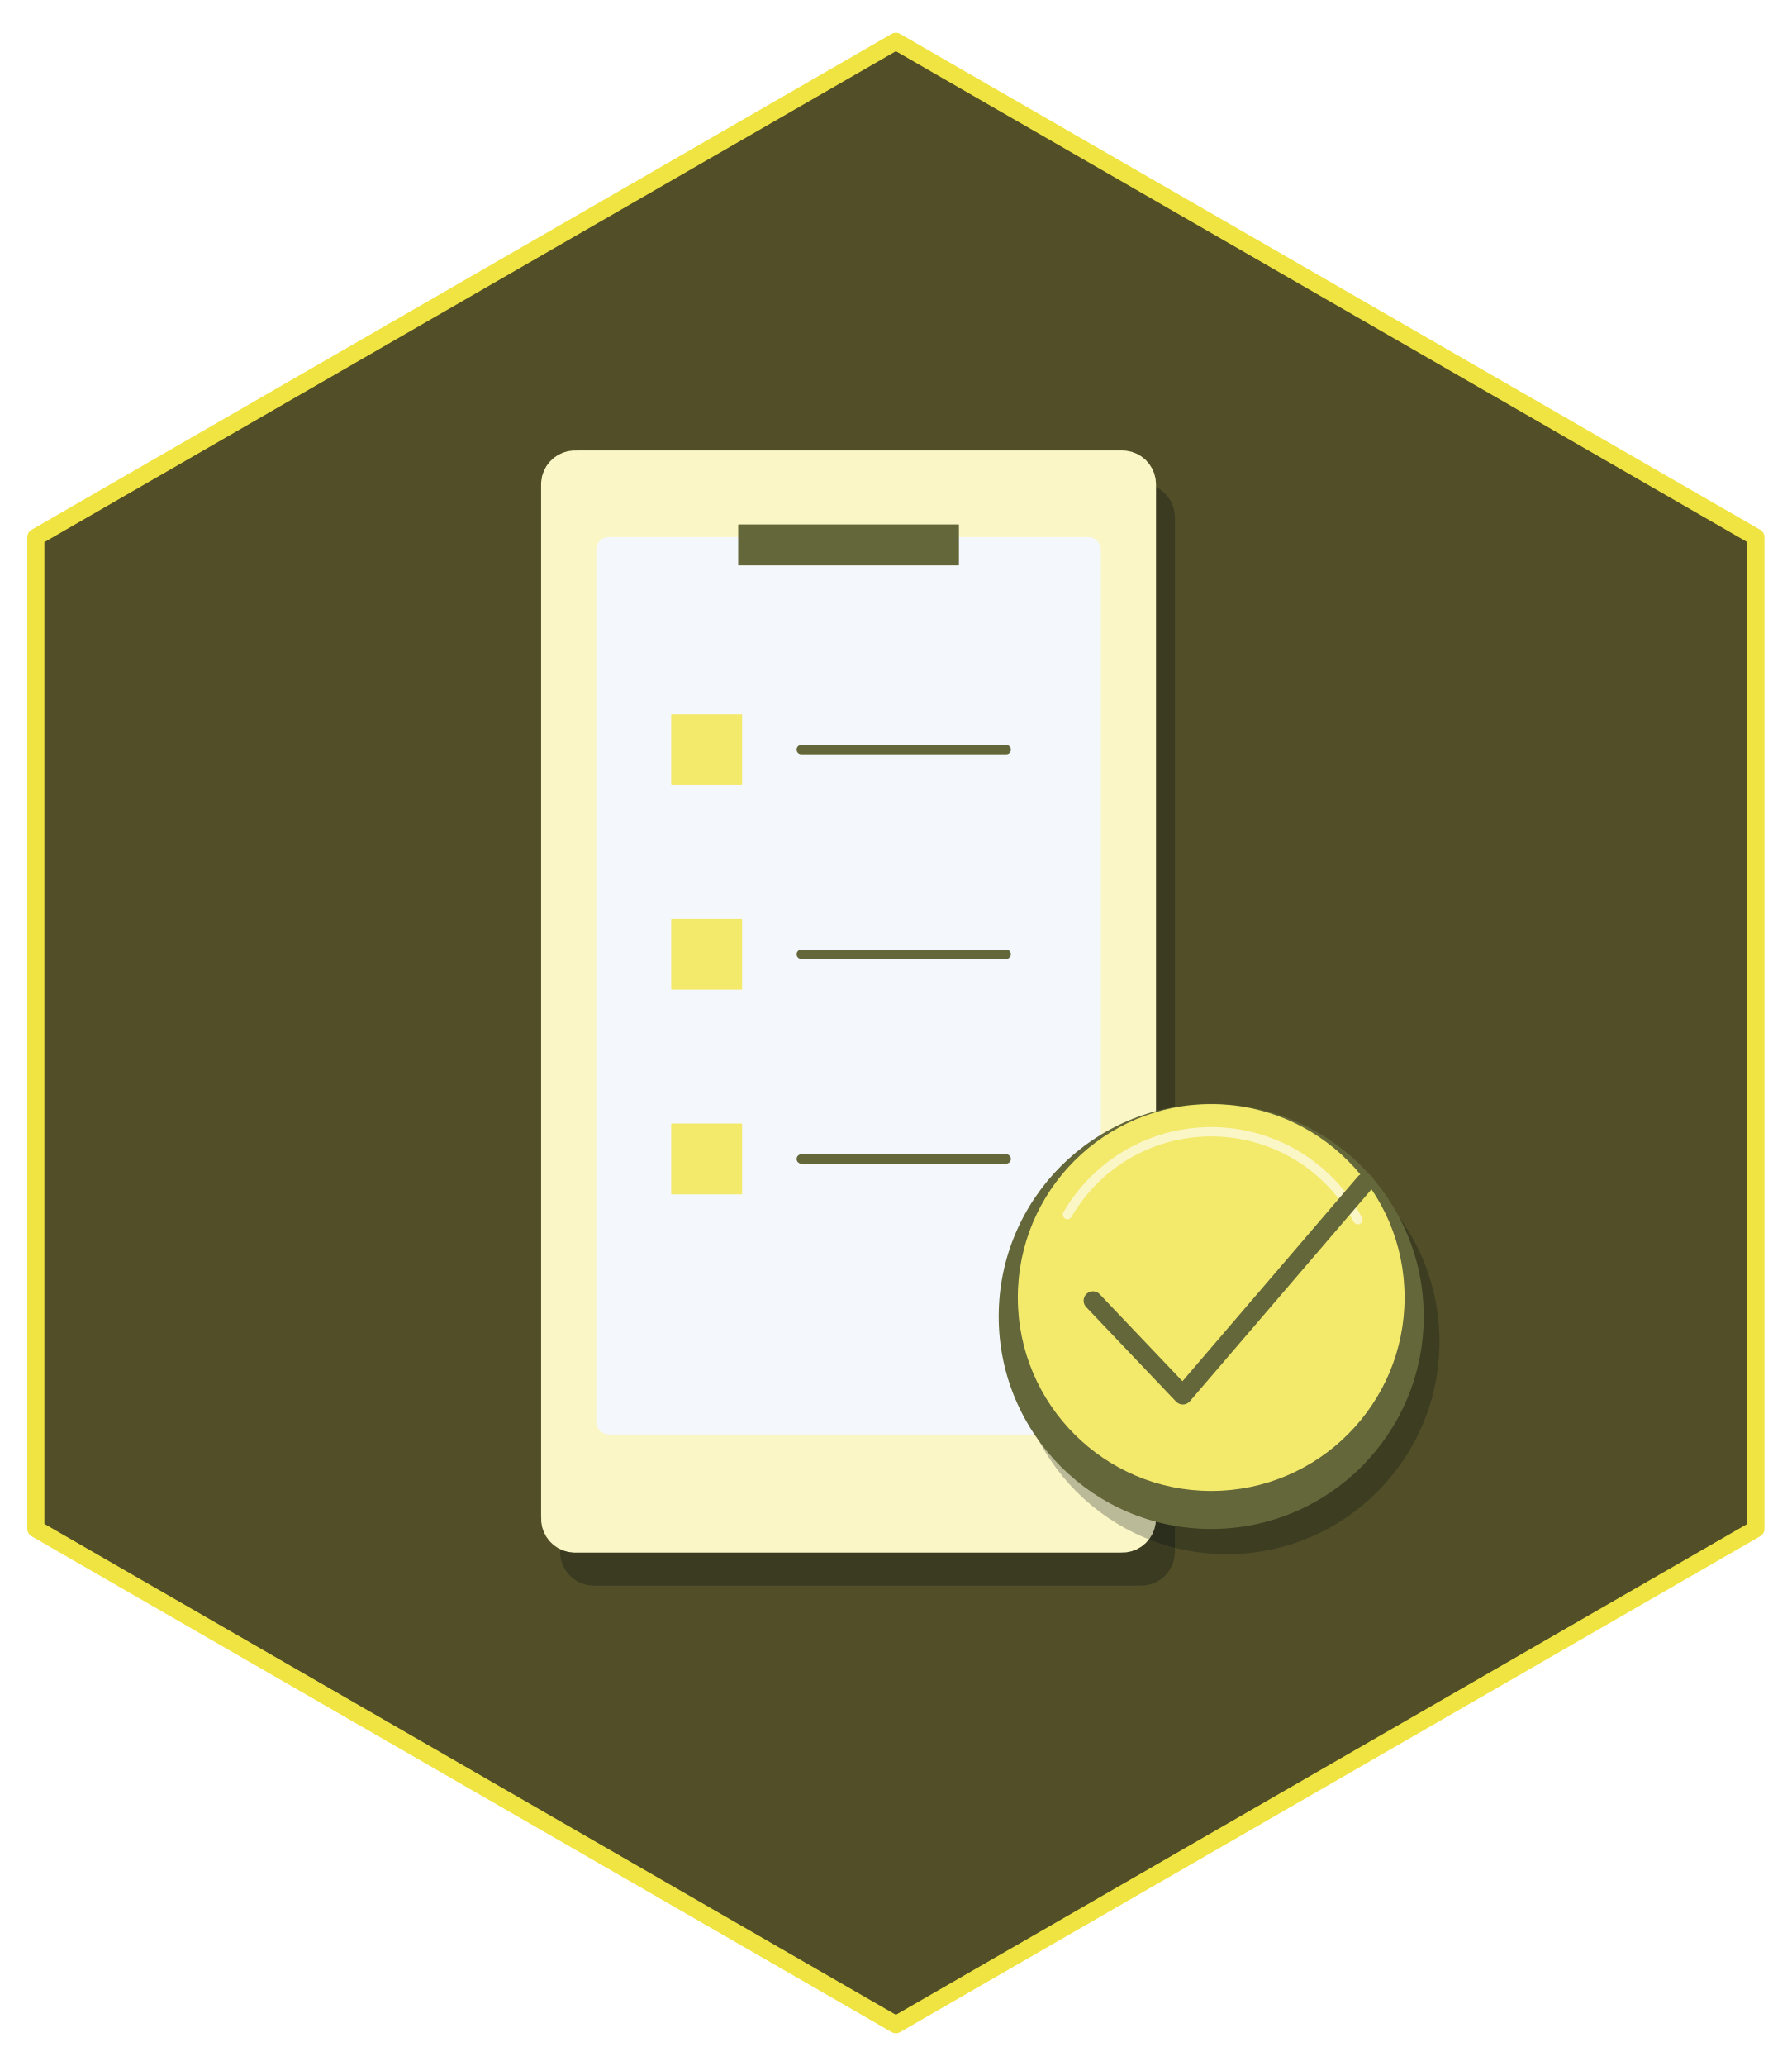
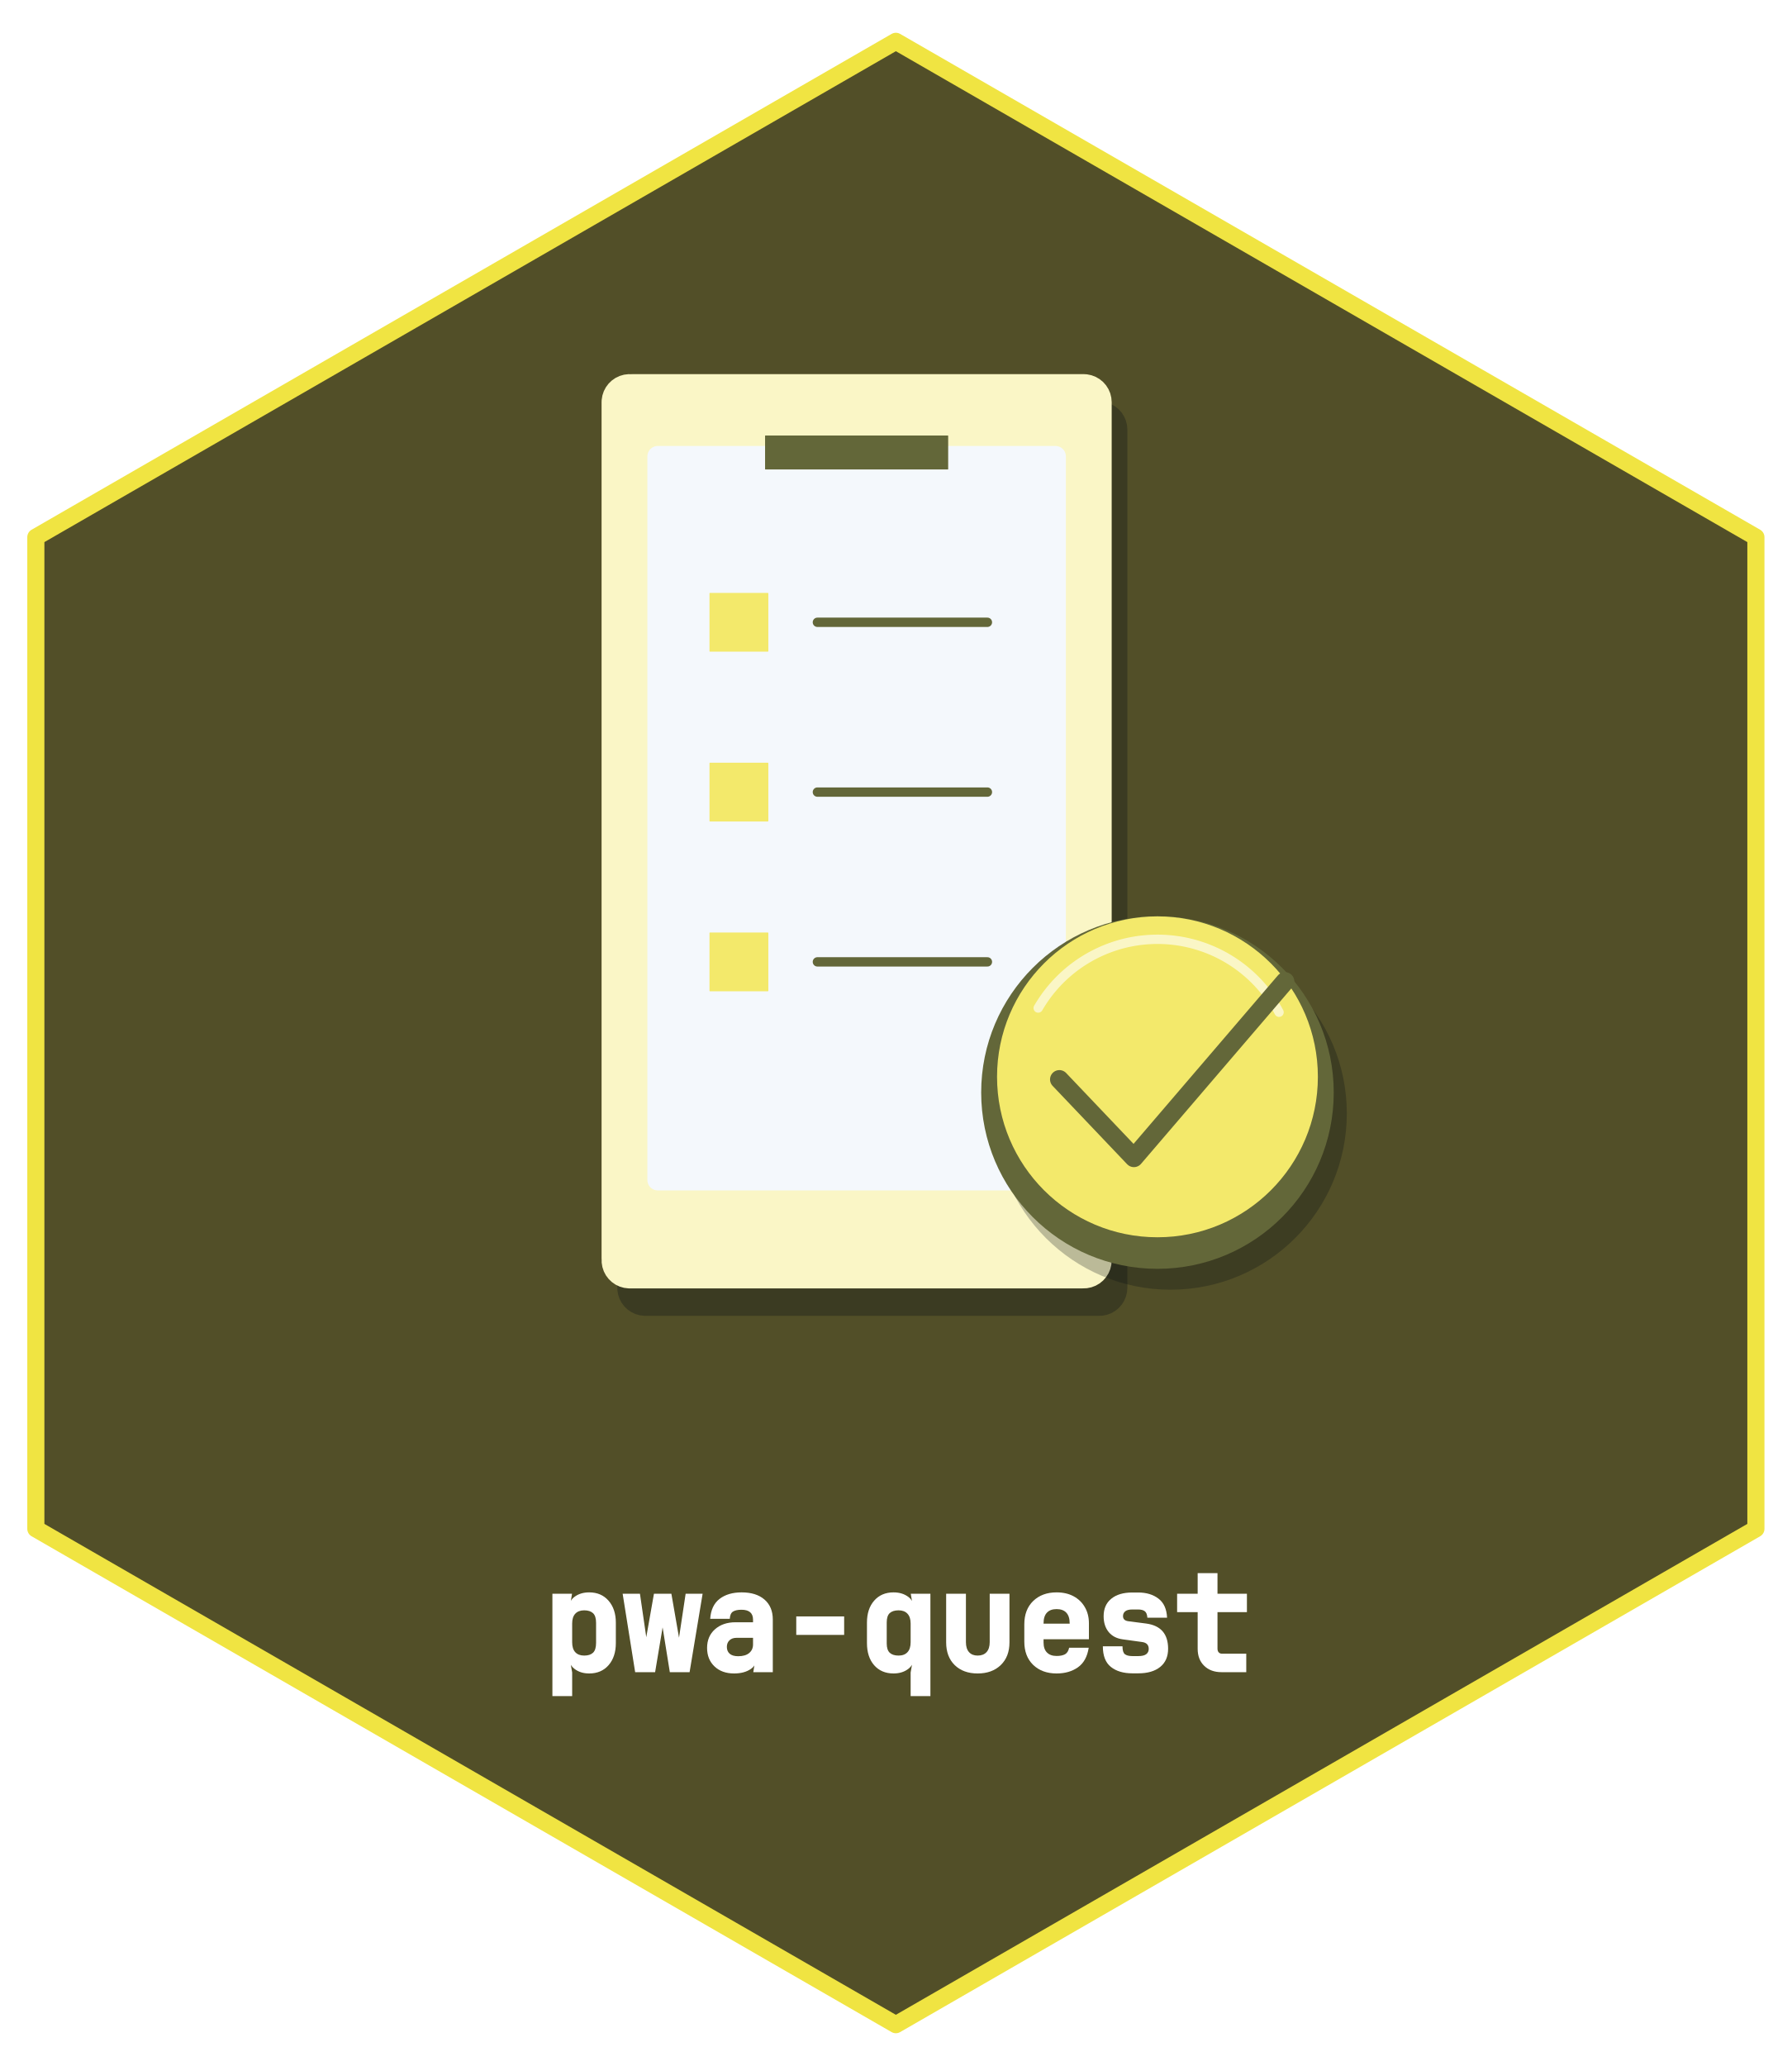
- <svg xmlns="http://www.w3.org/2000/svg" width="432pt" height="498pt" viewBox="0 0 432 498">
+ <svg xmlns="http://www.w3.org/2000/svg" xmlns:xlink="http://www.w3.org/1999/xlink" width="432" height="498" viewBox="0 0 432 498">
+   <defs>
+     <g>
+       <g id="glyph-0-0">
+         <path d="M 2.688 5.766 L 2.688 -18.906 L 7.422 -18.906 L 6.766 -14.922 C 6.609 -16.328 7.008 -17.395 7.969 -18.125 C 8.938 -18.863 10.133 -19.234 11.562 -19.234 C 13.508 -19.234 15.066 -18.562 16.234 -17.219 C 17.398 -15.875 17.984 -14.117 17.984 -11.953 L 17.984 -7 C 17.984 -4.801 17.398 -3.031 16.234 -1.688 C 15.066 -0.352 13.508 0.312 11.562 0.312 C 10.125 0.312 8.922 -0.07 7.953 -0.844 C 6.984 -1.613 6.566 -2.691 6.703 -4.078 L 6.734 -4.078 L 7.453 0.078 L 7.453 5.766 Z M 10.359 -4 C 11.285 -4 11.992 -4.227 12.484 -4.688 C 12.973 -5.156 13.219 -5.945 13.219 -7.062 L 13.219 -11.891 C 13.219 -12.984 12.973 -13.758 12.484 -14.219 C 11.992 -14.676 11.285 -14.906 10.359 -14.906 C 9.43 -14.906 8.711 -14.633 8.203 -14.094 C 7.703 -13.551 7.453 -12.766 7.453 -11.734 L 7.453 -7.219 C 7.453 -6.156 7.703 -5.352 8.203 -4.812 C 8.711 -4.27 9.43 -4 10.359 -4 Z M 10.359 -4 " />
+       </g>
+       <g id="glyph-0-1">
+         <path d="M 3.641 0 L 0.625 -18.906 L 4.797 -18.906 L 6.562 -6.766 C 6.645 -6.18 6.719 -5.547 6.781 -4.859 C 6.844 -4.18 6.664 -3.613 6.25 -3.156 C 5.852 -3.625 5.688 -4.195 5.75 -4.875 C 5.82 -5.562 5.914 -6.195 6.031 -6.781 L 8.172 -18.906 L 12.375 -18.906 L 14.484 -6.781 C 14.598 -6.195 14.691 -5.562 14.766 -4.875 C 14.836 -4.195 14.676 -3.625 14.281 -3.156 C 13.895 -3.625 13.727 -4.195 13.781 -4.875 C 13.832 -5.551 13.898 -6.18 13.984 -6.766 L 15.812 -18.906 L 19.906 -18.906 L 16.766 0 L 12 0 L 10.062 -12.031 C 9.945 -12.645 9.848 -13.316 9.766 -14.047 C 9.691 -14.785 9.852 -15.391 10.25 -15.859 C 10.664 -15.391 10.828 -14.785 10.734 -14.047 C 10.641 -13.316 10.551 -12.648 10.469 -12.047 L 8.453 0 Z M 3.641 0 " />
+       </g>
+       <g id="glyph-0-2">
+         <path d="M 8.5 0.312 C 6.531 0.312 4.953 -0.254 3.766 -1.391 C 2.578 -2.523 1.984 -4.008 1.984 -5.844 C 1.984 -7.707 2.613 -9.203 3.875 -10.328 C 5.145 -11.461 6.801 -12.031 8.844 -12.031 L 13.062 -12.031 L 13.062 -12.656 C 13.062 -14.25 12.133 -15.047 10.281 -15.047 C 9.383 -15.047 8.703 -14.898 8.234 -14.609 C 7.766 -14.316 7.504 -13.734 7.453 -12.859 L 2.734 -12.859 C 2.879 -15.004 3.629 -16.602 4.984 -17.656 C 6.348 -18.707 8.125 -19.234 10.312 -19.234 C 12.656 -19.234 14.492 -18.656 15.828 -17.5 C 17.16 -16.344 17.828 -14.738 17.828 -12.688 L 17.828 0 L 13.125 0 L 13.75 -3.922 L 13.781 -3.922 C 14.008 -2.555 13.598 -1.508 12.547 -0.781 C 11.492 -0.051 10.145 0.312 8.5 0.312 Z M 9.484 -3.844 C 10.629 -3.844 11.508 -4.098 12.125 -4.609 C 12.75 -5.129 13.062 -5.816 13.062 -6.672 L 13.062 -8.281 L 9.109 -8.281 C 8.367 -8.281 7.789 -8.078 7.375 -7.672 C 6.957 -7.266 6.75 -6.738 6.75 -6.094 C 6.75 -5.395 6.977 -4.844 7.438 -4.438 C 7.906 -4.039 8.586 -3.844 9.484 -3.844 Z M 9.484 -3.844 " />
+       </g>
+       <g id="glyph-0-3">
+         <path d="M 4.484 -8.984 L 4.484 -13.438 L 16.031 -13.438 L 16.031 -8.984 Z M 4.484 -8.984 " />
+       </g>
+       <g id="glyph-0-4">
+         <path d="M 13.062 5.766 L 13.062 0.078 L 13.75 -3.859 L 13.812 -3.844 C 13.895 -2.531 13.453 -1.508 12.484 -0.781 C 11.523 -0.051 10.344 0.312 8.938 0.312 C 6.988 0.312 5.43 -0.348 4.266 -1.672 C 3.109 -3.004 2.531 -4.781 2.531 -7 L 2.531 -11.953 C 2.531 -14.148 3.109 -15.91 4.266 -17.234 C 5.43 -18.566 6.988 -19.234 8.938 -19.234 C 10.363 -19.234 11.562 -18.863 12.531 -18.125 C 13.5 -17.395 13.906 -16.328 13.75 -14.922 L 13.094 -18.906 L 17.828 -18.906 L 17.828 5.766 Z M 10.156 -4 C 11.082 -4 11.797 -4.27 12.297 -4.812 C 12.805 -5.352 13.062 -6.156 13.062 -7.219 L 13.062 -11.734 C 13.062 -12.766 12.805 -13.551 12.297 -14.094 C 11.797 -14.633 11.082 -14.906 10.156 -14.906 C 9.219 -14.906 8.504 -14.68 8.016 -14.234 C 7.535 -13.785 7.297 -13.035 7.297 -11.984 L 7.297 -6.922 C 7.297 -5.879 7.539 -5.129 8.031 -4.672 C 8.52 -4.223 9.227 -4 10.156 -4 Z M 10.156 -4 " />
+       </g>
+       <g id="glyph-0-5">
+         <path d="M 10.219 0.312 C 7.914 0.312 6.07 -0.359 4.688 -1.703 C 3.312 -3.055 2.625 -4.883 2.625 -7.188 L 2.625 -18.906 L 7.391 -18.906 L 7.391 -7.219 C 7.391 -6.188 7.641 -5.391 8.141 -4.828 C 8.641 -4.273 9.332 -4 10.219 -4 C 11.133 -4 11.848 -4.273 12.359 -4.828 C 12.867 -5.391 13.125 -6.188 13.125 -7.219 L 13.125 -18.906 L 17.891 -18.906 L 17.891 -7.188 C 17.891 -4.883 17.188 -3.055 15.781 -1.703 C 14.383 -0.359 12.531 0.312 10.219 0.312 Z M 10.219 0.312 " />
+       </g>
+       <g id="glyph-0-6">
+         <path d="M 10.25 0.312 C 7.926 0.312 6.047 -0.375 4.609 -1.75 C 3.18 -3.133 2.469 -5.008 2.469 -7.375 L 2.469 -11.531 C 2.469 -13.895 3.18 -15.77 4.609 -17.156 C 6.047 -18.539 7.926 -19.234 10.25 -19.234 C 11.82 -19.234 13.188 -18.922 14.344 -18.297 C 15.508 -17.672 16.414 -16.797 17.062 -15.672 C 17.719 -14.547 18.047 -13.242 18.047 -11.766 L 18.047 -7.938 L 7.109 -7.938 L 7.109 -7.156 C 7.109 -6.094 7.383 -5.285 7.938 -4.734 C 8.488 -4.18 9.258 -3.906 10.25 -3.906 C 11.102 -3.906 11.781 -4.039 12.281 -4.312 C 12.781 -4.594 13.113 -5.117 13.281 -5.891 L 18 -5.891 C 17.656 -3.711 16.781 -2.133 15.375 -1.156 C 13.977 -0.176 12.27 0.312 10.25 0.312 Z M 7.109 -11.766 L 7.109 -11.688 L 13.406 -11.688 L 13.406 -11.797 C 13.406 -12.922 13.133 -13.77 12.594 -14.344 C 12.062 -14.914 11.281 -15.203 10.25 -15.203 C 9.227 -15.203 8.445 -14.91 7.906 -14.328 C 7.375 -13.754 7.109 -12.898 7.109 -11.766 Z M 7.109 -11.766 " />
+       </g>
+       <g id="glyph-0-7">
+         <path d="M 9.547 0.281 C 7.367 0.281 5.633 -0.234 4.344 -1.266 C 3.051 -2.297 2.406 -3.953 2.406 -6.234 L 7.141 -6.234 C 7.141 -5.266 7.332 -4.629 7.719 -4.328 C 8.113 -4.023 8.723 -3.875 9.547 -3.875 L 10.953 -3.875 C 11.816 -3.875 12.453 -4.023 12.859 -4.328 C 13.266 -4.641 13.469 -5.066 13.469 -5.609 C 13.469 -6.566 12.941 -7.117 11.891 -7.266 L 7.25 -7.906 C 5.781 -8.094 4.633 -8.68 3.812 -9.672 C 3 -10.672 2.594 -11.941 2.594 -13.484 C 2.594 -15.297 3.207 -16.703 4.438 -17.703 C 5.664 -18.703 7.348 -19.203 9.484 -19.203 L 10.922 -19.203 C 12.91 -19.203 14.547 -18.707 15.828 -17.719 C 17.109 -16.738 17.797 -15.207 17.891 -13.125 L 13.141 -13.125 C 13.086 -13.906 12.875 -14.43 12.5 -14.703 C 12.133 -14.973 11.609 -15.109 10.922 -15.109 L 9.484 -15.109 C 8.723 -15.109 8.16 -14.961 7.797 -14.672 C 7.441 -14.379 7.266 -13.992 7.266 -13.516 C 7.266 -12.805 7.688 -12.395 8.531 -12.281 L 12.875 -11.719 C 16.383 -11.238 18.141 -9.211 18.141 -5.641 C 18.141 -3.754 17.504 -2.297 16.234 -1.266 C 14.961 -0.234 13.203 0.281 10.953 0.281 Z M 9.547 0.281 " />
+       </g>
+       <g id="glyph-0-8">
+         <path d="M 12.016 0 C 10.285 0 8.895 -0.508 7.844 -1.531 C 6.789 -2.551 6.266 -3.922 6.266 -5.641 L 6.266 -14.469 L 1.312 -14.469 L 1.312 -18.906 L 6.266 -18.906 L 6.266 -23.875 L 11.047 -23.875 L 11.047 -18.906 L 18.141 -18.906 L 18.141 -14.469 L 11.047 -14.469 L 11.047 -5.688 C 11.047 -5.289 11.145 -4.984 11.344 -4.766 C 11.539 -4.555 11.816 -4.453 12.172 -4.453 L 17.984 -4.453 L 17.984 0 Z M 12.016 0 " />
+       </g>
+     </g>
+   </defs>
  <path fill-rule="nonzero" fill="rgb(32.157%, 30.98%, 15.686%)" fill-opacity="1" stroke-width="4.125" stroke-linecap="round" stroke-linejoin="round" stroke="rgb(94.118%, 89.412%, 25.882%)" stroke-opacity="1" stroke-miterlimit="10" d="M 216 9.961 L 423.359 129.48 L 423.359 368.52 L 216 488.039 L 8.641 368.52 L 8.641 129.48 Z M 216 9.961 " />
-   <path fill-rule="nonzero" fill="rgb(1.176%, 3.922%, 7.059%)" fill-opacity="0.278" d="M 143.18 382.215 L 275.133 382.215 L 274.805 382.207 L 276.117 382.156 L 277.402 381.891 L 278.629 381.426 L 279.766 380.77 L 280.781 379.941 L 281.652 378.957 L 282.355 377.848 L 282.867 376.641 L 283.184 375.367 L 283.289 374.059 L 283.289 124.699 L 283.184 123.391 L 282.867 122.117 L 282.355 120.91 L 281.652 119.801 L 280.781 118.82 L 279.766 117.988 L 278.629 117.332 L 277.402 116.867 L 276.117 116.605 L 275.133 116.547 L 143.18 116.547 L 144.164 116.605 L 142.852 116.551 L 141.551 116.711 L 140.289 117.074 L 139.102 117.637 L 138.023 118.383 L 137.078 119.293 L 136.289 120.34 L 135.68 121.504 L 135.262 122.746 L 135.051 124.043 L 135.027 124.699 L 135.027 374.059 L 135.051 373.402 L 135.051 374.715 L 135.262 376.012 L 135.68 377.254 L 136.289 378.418 L 137.078 379.469 L 138.023 380.375 L 139.102 381.121 L 140.289 381.684 L 141.551 382.051 L 142.852 382.207 Z M 143.18 382.215 " />
-   <path fill-rule="nonzero" fill="rgb(98.039%, 96.471%, 77.647%)" fill-opacity="1" d="M 138.617 374.242 L 270.57 374.242 L 270.242 374.238 L 271.555 374.184 L 272.84 373.922 L 274.066 373.457 L 275.203 372.801 L 276.223 371.969 L 277.09 370.988 L 277.793 369.879 L 278.309 368.672 L 278.621 367.398 L 278.727 366.09 L 278.727 116.73 L 278.621 115.422 L 278.309 114.148 L 277.793 112.941 L 277.09 111.832 L 276.223 110.848 L 275.203 110.02 L 274.066 109.363 L 272.84 108.898 L 271.555 108.633 L 270.57 108.574 L 138.617 108.574 L 139.602 108.633 L 138.289 108.582 L 136.988 108.738 L 135.727 109.105 L 134.543 109.668 L 133.461 110.414 L 132.516 111.32 L 131.727 112.371 L 131.117 113.531 L 130.699 114.777 L 130.492 116.074 L 130.465 116.73 L 130.465 366.09 L 130.492 365.434 L 130.492 366.746 L 130.699 368.039 L 131.117 369.285 L 131.727 370.449 L 132.516 371.496 L 133.461 372.406 L 134.543 373.152 L 135.727 373.715 L 136.988 374.078 L 138.289 374.238 Z M 138.617 374.242 " />
-   <path fill-rule="nonzero" fill="rgb(95.686%, 97.255%, 98.824%)" fill-opacity="1" d="M 146.812 345.781 L 262.379 345.781 L 262.258 345.777 L 262.746 345.758 L 263.227 345.66 L 263.684 345.484 L 264.105 345.242 L 264.484 344.93 L 264.812 344.566 L 265.074 344.152 L 265.266 343.703 L 265.383 343.227 L 265.422 342.738 L 265.422 132.492 L 265.383 132.004 L 265.266 131.527 L 265.074 131.078 L 264.812 130.664 L 264.484 130.297 L 264.105 129.988 L 263.684 129.742 L 263.227 129.57 L 262.746 129.473 L 262.379 129.449 L 146.812 129.449 L 147.176 129.473 L 146.688 129.453 L 146.203 129.512 L 145.734 129.648 L 145.289 129.855 L 144.887 130.133 L 144.535 130.473 L 144.242 130.863 L 144.012 131.297 L 143.859 131.762 L 143.781 132.246 L 143.77 132.492 L 143.77 342.738 L 143.781 342.492 L 143.781 342.984 L 143.859 343.465 L 144.012 343.93 L 144.242 344.363 L 144.535 344.754 L 144.887 345.094 L 145.289 345.371 L 145.734 345.582 L 146.203 345.719 L 146.688 345.777 Z M 146.812 345.781 " />
-   <path fill-rule="nonzero" fill="rgb(38.824%, 40.392%, 22.353%)" fill-opacity="1" d="M 178.102 136.281 L 231.09 136.281 L 231.082 136.281 L 231.102 136.281 L 231.121 136.277 L 231.141 136.27 L 231.172 136.246 L 231.184 136.234 L 231.191 136.219 L 231.199 136.199 L 231.207 136.16 L 231.207 126.531 L 231.199 126.492 L 231.184 126.461 L 231.172 126.445 L 231.156 126.434 L 231.141 126.426 L 231.121 126.418 L 231.102 126.414 L 178.102 126.414 L 178.117 126.414 L 178.078 126.414 L 178.059 126.422 L 178.043 126.43 L 178.027 126.441 L 178.016 126.453 L 177.992 126.484 L 177.984 126.523 L 177.984 136.16 L 177.984 136.152 L 177.984 136.172 L 177.988 136.191 L 177.992 136.207 L 178.004 136.227 L 178.016 136.242 L 178.027 136.254 L 178.043 136.266 L 178.059 136.273 L 178.098 136.281 Z M 178.102 136.281 " />
-   <path fill-rule="nonzero" fill="rgb(95.294%, 91.373%, 41.961%)" fill-opacity="1" d="M 161.996 189.223 L 178.762 189.223 L 178.758 189.223 L 178.785 189.223 L 178.812 189.219 L 178.859 189.195 L 178.883 189.176 L 178.898 189.156 L 178.914 189.133 L 178.926 189.109 L 178.934 189.082 L 178.934 172.289 L 178.926 172.262 L 178.914 172.238 L 178.898 172.215 L 178.883 172.195 L 178.859 172.176 L 178.812 172.152 L 178.785 172.148 L 178.762 172.145 L 161.996 172.145 L 162.02 172.148 L 161.992 172.145 L 161.965 172.148 L 161.938 172.156 L 161.914 172.168 L 161.891 172.184 L 161.871 172.203 L 161.84 172.25 L 161.832 172.277 L 161.828 172.305 L 161.828 189.055 L 161.828 189.039 L 161.828 189.066 L 161.832 189.094 L 161.84 189.121 L 161.871 189.168 L 161.891 189.188 L 161.914 189.203 L 161.938 189.215 L 161.965 189.223 Z M 161.996 189.223 " />
-   <path fill="none" stroke-width="2.25" stroke-linecap="round" stroke-linejoin="round" stroke="rgb(38.824%, 40.392%, 22.353%)" stroke-opacity="1" stroke-miterlimit="10" d="M 193.191 180.684 L 242.609 180.684 " />
-   <path fill-rule="nonzero" fill="rgb(95.294%, 91.373%, 41.961%)" fill-opacity="1" d="M 161.996 238.562 L 178.762 238.562 L 178.758 238.562 L 178.785 238.562 L 178.812 238.555 L 178.836 238.547 L 178.883 238.516 L 178.898 238.496 L 178.914 238.473 L 178.926 238.445 L 178.934 238.418 L 178.934 221.629 L 178.926 221.602 L 178.914 221.574 L 178.898 221.551 L 178.883 221.531 L 178.836 221.5 L 178.812 221.492 L 178.785 221.484 L 161.996 221.484 L 162.02 221.484 L 161.992 221.484 L 161.965 221.488 L 161.938 221.496 L 161.914 221.508 L 161.891 221.523 L 161.871 221.543 L 161.855 221.562 L 161.84 221.59 L 161.832 221.613 L 161.828 221.641 L 161.828 238.391 L 161.828 238.379 L 161.828 238.406 L 161.832 238.434 L 161.84 238.461 L 161.855 238.484 L 161.871 238.504 L 161.891 238.523 L 161.914 238.539 L 161.938 238.551 L 161.965 238.559 L 161.992 238.562 Z M 161.996 238.562 " />
-   <path fill="none" stroke-width="2.25" stroke-linecap="round" stroke-linejoin="round" stroke="rgb(38.824%, 40.392%, 22.353%)" stroke-opacity="1" stroke-miterlimit="10" d="M 193.191 230.023 L 242.609 230.023 " />
-   <path fill-rule="nonzero" fill="rgb(95.294%, 91.373%, 41.961%)" fill-opacity="1" d="M 161.996 287.902 L 178.762 287.902 L 178.758 287.902 L 178.812 287.895 L 178.836 287.887 L 178.883 287.855 L 178.914 287.809 L 178.926 287.785 L 178.934 287.758 L 178.934 270.965 L 178.926 270.941 L 178.914 270.914 L 178.898 270.891 L 178.883 270.871 L 178.859 270.852 L 178.812 270.828 L 178.785 270.824 L 161.996 270.824 L 162.02 270.824 L 161.992 270.824 L 161.938 270.832 L 161.914 270.844 L 161.891 270.859 L 161.871 270.879 L 161.84 270.926 L 161.832 270.953 L 161.828 270.98 L 161.828 287.73 L 161.828 287.719 L 161.828 287.746 L 161.832 287.773 L 161.84 287.797 L 161.871 287.844 L 161.891 287.863 L 161.914 287.879 L 161.938 287.891 L 161.965 287.898 L 161.992 287.902 Z M 161.996 287.902 " />
-   <path fill="none" stroke-width="2.25" stroke-linecap="round" stroke-linejoin="round" stroke="rgb(38.824%, 40.392%, 22.353%)" stroke-opacity="1" stroke-miterlimit="10" d="M 193.191 279.363 L 242.609 279.363 " />
-   <path fill-rule="nonzero" fill="rgb(1.176%, 3.922%, 7.059%)" fill-opacity="0.251" d="M 347.07 323.387 C 347.07 351.684 324.129 374.625 295.832 374.625 C 267.535 374.625 244.598 351.684 244.598 323.387 C 244.598 295.09 267.535 272.152 295.832 272.152 C 324.129 272.152 347.07 295.09 347.07 323.387 " />
-   <path fill-rule="nonzero" fill="rgb(38.824%, 40.392%, 22.353%)" fill-opacity="1" d="M 343.27 317.316 C 343.27 345.613 320.328 368.551 292.031 368.551 C 263.734 368.551 240.797 345.613 240.797 317.316 C 240.797 289.02 263.734 266.078 292.031 266.078 C 320.328 266.078 343.27 289.02 343.27 317.316 " />
-   <path fill-rule="nonzero" fill="rgb(95.294%, 91.373%, 41.961%)" fill-opacity="1" d="M 338.656 312.762 C 338.656 338.512 317.781 359.387 292.031 359.387 C 266.281 359.387 245.406 338.512 245.406 312.762 C 245.406 287.012 266.281 266.137 292.031 266.137 C 317.781 266.137 338.656 287.012 338.656 312.762 " />
-   <path fill="none" stroke-width="2.25" stroke-linecap="round" stroke-linejoin="round" stroke="rgb(98.039%, 96.471%, 77.647%)" stroke-opacity="1" stroke-miterlimit="10" d="M 327.379 294 L 326.859 293.055 L 326.312 292.125 L 325.742 291.211 L 325.148 290.309 L 324.531 289.426 L 323.891 288.562 L 323.227 287.715 L 322.539 286.883 L 321.828 286.07 L 321.098 285.281 L 320.344 284.508 L 319.57 283.758 L 318.777 283.027 L 317.965 282.316 L 317.137 281.629 L 316.285 280.965 L 315.418 280.324 L 314.535 279.707 L 313.633 279.113 L 312.719 278.547 L 311.785 278 L 310.84 277.484 L 309.883 276.988 L 308.91 276.523 L 307.926 276.082 L 306.93 275.668 L 305.922 275.281 L 304.906 274.918 L 303.879 274.586 L 302.844 274.281 L 301.801 274.004 L 300.754 273.758 L 299.695 273.535 L 298.633 273.344 L 297.566 273.18 L 296.496 273.047 L 295.426 272.941 L 294.348 272.863 L 293.27 272.816 L 292.191 272.797 L 291.113 272.809 L 290.035 272.848 L 288.957 272.914 L 287.883 273.012 L 286.812 273.137 L 285.742 273.293 L 284.68 273.477 L 283.621 273.688 L 282.57 273.93 L 281.527 274.195 L 280.488 274.492 L 279.461 274.816 L 278.441 275.172 L 277.43 275.551 L 276.43 275.957 L 275.445 276.391 L 274.469 276.848 L 273.504 277.336 L 272.555 277.844 L 271.621 278.383 L 270.699 278.945 L 269.793 279.531 L 268.906 280.141 L 268.031 280.773 L 267.18 281.434 L 266.34 282.113 L 265.523 282.816 L 264.723 283.539 L 263.945 284.285 L 263.188 285.051 L 262.449 285.836 L 261.734 286.641 L 261.039 287.465 L 260.367 288.309 L 259.719 289.172 L 259.094 290.047 L 258.492 290.941 L 257.918 291.852 L 257.363 292.777 " />
-   <path fill="none" stroke-width="4.5" stroke-linecap="round" stroke-linejoin="round" stroke="rgb(38.824%, 40.392%, 22.353%)" stroke-opacity="1" stroke-miterlimit="10" d="M 263.52 313.52 L 285.188 336.293 L 329.098 285.055 " />
+   <path fill-rule="nonzero" fill="rgb(1.176%, 3.922%, 7.059%)" fill-opacity="0.278" d="M 155.594 317.176 L 265.055 317.176 L 264.781 317.172 L 265.871 317.129 L 266.938 316.91 L 267.953 316.523 L 268.898 315.98 L 269.738 315.293 L 270.461 314.477 L 271.043 313.555 L 271.469 312.555 L 271.73 311.496 L 271.82 310.414 L 271.82 103.559 L 271.73 102.473 L 271.469 101.414 L 271.043 100.414 L 270.461 99.492 L 269.738 98.68 L 268.898 97.988 L 267.953 97.445 L 266.938 97.059 L 265.871 96.844 L 265.055 96.793 L 155.594 96.793 L 156.406 96.844 L 155.32 96.797 L 154.238 96.93 L 153.195 97.23 L 152.211 97.699 L 151.316 98.316 L 150.531 99.07 L 149.875 99.941 L 149.371 100.906 L 149.023 101.938 L 148.852 103.012 L 148.828 103.559 L 148.828 310.414 L 148.852 309.867 L 148.852 310.957 L 149.023 312.031 L 149.371 313.062 L 149.875 314.027 L 150.531 314.898 L 151.316 315.652 L 152.211 316.27 L 153.195 316.738 L 154.238 317.039 L 155.32 317.172 Z M 155.594 317.176 " />
+   <path fill-rule="nonzero" fill="rgb(98.039%, 96.471%, 77.647%)" fill-opacity="1" d="M 151.809 310.566 L 261.27 310.566 L 260.996 310.559 L 262.086 310.516 L 263.152 310.297 L 264.168 309.914 L 265.113 309.367 L 265.957 308.68 L 266.68 307.863 L 267.258 306.945 L 267.688 305.941 L 267.945 304.887 L 268.035 303.801 L 268.035 96.945 L 267.945 95.859 L 267.688 94.805 L 267.258 93.801 L 266.68 92.883 L 265.957 92.066 L 265.113 91.379 L 264.168 90.836 L 263.152 90.449 L 262.086 90.23 L 261.27 90.18 L 151.809 90.18 L 152.625 90.23 L 151.535 90.188 L 150.457 90.316 L 149.41 90.621 L 148.426 91.086 L 147.531 91.707 L 146.746 92.461 L 146.09 93.332 L 145.586 94.293 L 145.242 95.328 L 145.066 96.402 L 145.043 96.945 L 145.043 303.801 L 145.066 303.258 L 145.066 304.344 L 145.242 305.418 L 145.586 306.453 L 146.09 307.418 L 146.746 308.285 L 147.531 309.039 L 148.426 309.66 L 149.41 310.125 L 150.457 310.43 L 151.535 310.559 Z M 151.809 310.566 " />
+   <path fill-rule="nonzero" fill="rgb(95.686%, 97.255%, 98.824%)" fill-opacity="1" d="M 158.605 286.953 L 254.473 286.953 L 254.371 286.949 L 254.777 286.934 L 255.176 286.852 L 255.555 286.711 L 255.906 286.508 L 256.223 286.25 L 256.492 285.945 L 256.707 285.602 L 256.867 285.23 L 256.965 284.836 L 256.996 284.43 L 256.996 110.02 L 256.965 109.613 L 256.867 109.223 L 256.707 108.848 L 256.492 108.504 L 256.223 108.199 L 255.906 107.945 L 255.555 107.742 L 255.176 107.598 L 254.777 107.516 L 254.473 107.496 L 158.605 107.496 L 158.91 107.516 L 158.504 107.5 L 158.102 107.547 L 157.711 107.66 L 157.344 107.836 L 157.008 108.066 L 156.715 108.348 L 156.473 108.672 L 156.285 109.031 L 156.156 109.418 L 156.09 109.816 L 156.082 110.02 L 156.082 284.43 L 156.09 284.227 L 156.09 284.633 L 156.156 285.035 L 156.285 285.418 L 156.473 285.777 L 156.715 286.102 L 157.008 286.383 L 157.344 286.613 L 157.711 286.789 L 158.102 286.902 L 158.504 286.949 Z M 158.605 286.953 " />
+   <path fill-rule="nonzero" fill="rgb(38.824%, 40.392%, 22.353%)" fill-opacity="1" d="M 184.562 113.164 L 228.516 113.164 L 228.512 113.164 L 228.527 113.164 L 228.559 113.156 L 228.57 113.148 L 228.586 113.137 L 228.602 113.113 L 228.609 113.098 L 228.613 113.082 L 228.613 105.062 L 228.609 105.047 L 228.594 105.016 L 228.586 105.004 L 228.57 104.996 L 228.559 104.988 L 228.543 104.98 L 228.527 104.98 L 228.516 104.977 L 184.562 104.977 L 184.574 104.98 L 184.559 104.977 L 184.527 104.984 L 184.512 104.992 L 184.5 105 L 184.488 105.012 L 184.48 105.023 L 184.473 105.039 L 184.465 105.07 L 184.465 113.066 L 184.465 113.059 L 184.465 113.074 L 184.473 113.105 L 184.48 113.117 L 184.488 113.133 L 184.5 113.141 L 184.512 113.152 L 184.559 113.164 Z M 184.562 113.164 " />
+   <path fill-rule="nonzero" fill="rgb(95.294%, 91.373%, 41.961%)" fill-opacity="1" d="M 171.203 157.082 L 185.109 157.082 L 185.105 157.082 L 185.129 157.082 L 185.148 157.078 L 185.172 157.07 L 185.191 157.059 L 185.223 157.027 L 185.246 156.988 L 185.254 156.941 L 185.254 143.059 L 185.246 143.012 L 185.223 142.973 L 185.191 142.941 L 185.172 142.93 L 185.148 142.922 L 185.109 142.914 L 171.203 142.914 L 171.219 142.918 L 171.176 142.918 L 171.152 142.926 L 171.133 142.934 L 171.113 142.949 L 171.082 142.98 L 171.074 143.004 L 171.066 143.023 L 171.062 143.047 L 171.062 156.941 L 171.062 156.93 L 171.062 156.953 L 171.066 156.977 L 171.082 157.016 L 171.098 157.035 L 171.113 157.051 L 171.133 157.066 L 171.152 157.074 L 171.176 157.082 Z M 171.203 157.082 " />
+   <path fill="none" stroke-width="2.25" stroke-linecap="round" stroke-linejoin="round" stroke="rgb(38.824%, 40.392%, 22.353%)" stroke-opacity="1" stroke-miterlimit="10" d="M 197.078 150 L 238.074 150 " />
+   <path fill-rule="nonzero" fill="rgb(95.294%, 91.373%, 41.961%)" fill-opacity="1" d="M 171.203 198.012 L 185.109 198.012 L 185.105 198.012 L 185.129 198.012 L 185.148 198.008 L 185.172 198 L 185.191 197.988 L 185.223 197.957 L 185.234 197.938 L 185.246 197.914 L 185.25 197.895 L 185.254 197.871 L 185.254 183.984 L 185.25 183.965 L 185.246 183.941 L 185.223 183.902 L 185.207 183.883 L 185.191 183.871 L 185.172 183.859 L 185.148 183.852 L 185.129 183.844 L 171.203 183.844 L 171.219 183.844 L 171.195 183.844 L 171.176 183.848 L 171.152 183.855 L 171.133 183.863 L 171.113 183.875 L 171.098 183.891 L 171.082 183.91 L 171.074 183.93 L 171.066 183.953 L 171.062 183.977 L 171.062 197.871 L 171.062 197.859 L 171.062 197.883 L 171.066 197.902 L 171.074 197.926 L 171.082 197.945 L 171.098 197.965 L 171.113 197.98 L 171.152 198.004 L 171.176 198.008 L 171.195 198.012 Z M 171.203 198.012 " />
+   <path fill="none" stroke-width="2.25" stroke-linecap="round" stroke-linejoin="round" stroke="rgb(38.824%, 40.392%, 22.353%)" stroke-opacity="1" stroke-miterlimit="10" d="M 197.078 190.93 L 238.074 190.93 " />
+   <path fill-rule="nonzero" fill="rgb(95.294%, 91.373%, 41.961%)" fill-opacity="1" d="M 171.203 238.941 L 185.109 238.941 L 185.105 238.941 L 185.129 238.941 L 185.148 238.934 L 185.172 238.926 L 185.191 238.914 L 185.207 238.902 L 185.223 238.883 L 185.246 238.844 L 185.25 238.82 L 185.254 238.801 L 185.254 224.914 L 185.25 224.891 L 185.246 224.871 L 185.234 224.848 L 185.223 224.828 L 185.191 224.797 L 185.172 224.785 L 185.148 224.777 L 185.129 224.773 L 171.203 224.773 L 171.219 224.773 L 171.195 224.773 L 171.176 224.777 L 171.152 224.781 L 171.113 224.805 L 171.098 224.82 L 171.082 224.84 L 171.066 224.879 L 171.062 224.902 L 171.062 238.801 L 171.062 238.789 L 171.062 238.809 L 171.066 238.832 L 171.074 238.855 L 171.082 238.875 L 171.098 238.895 L 171.113 238.91 L 171.133 238.922 L 171.152 238.93 L 171.176 238.938 L 171.195 238.941 Z M 171.203 238.941 " />
+   <path fill="none" stroke-width="2.25" stroke-linecap="round" stroke-linejoin="round" stroke="rgb(38.824%, 40.392%, 22.353%)" stroke-opacity="1" stroke-miterlimit="10" d="M 197.078 231.855 L 238.074 231.855 " />
+   <path fill-rule="nonzero" fill="rgb(1.176%, 3.922%, 7.059%)" fill-opacity="0.251" d="M 324.727 268.379 C 324.727 291.852 305.699 310.879 282.227 310.879 C 258.754 310.879 239.723 291.852 239.723 268.379 C 239.723 244.902 258.754 225.875 282.227 225.875 C 305.699 225.875 324.727 244.902 324.727 268.379 " />
+   <path fill-rule="nonzero" fill="rgb(38.824%, 40.392%, 22.353%)" fill-opacity="1" d="M 321.574 263.34 C 321.574 286.812 302.547 305.844 279.07 305.844 C 255.598 305.844 236.57 286.812 236.57 263.34 C 236.57 239.867 255.598 220.836 279.07 220.836 C 302.547 220.836 321.574 239.867 321.574 263.34 " />
+   <path fill-rule="nonzero" fill="rgb(95.294%, 91.373%, 41.961%)" fill-opacity="1" d="M 317.75 259.562 C 317.75 280.922 300.434 298.238 279.07 298.238 C 257.711 298.238 240.395 280.922 240.395 259.562 C 240.395 238.203 257.711 220.887 279.07 220.887 C 300.434 220.887 317.75 238.203 317.75 259.562 " />
+   <path fill="none" stroke-width="2.25" stroke-linecap="round" stroke-linejoin="round" stroke="rgb(98.039%, 96.471%, 77.647%)" stroke-opacity="1" stroke-miterlimit="10" d="M 308.391 244 L 307.961 243.215 L 307.512 242.445 L 307.039 241.684 L 306.543 240.938 L 306.031 240.207 L 305.5 239.488 L 304.949 238.785 L 304.379 238.098 L 303.789 237.422 L 303.184 236.766 L 302.559 236.125 L 301.918 235.504 L 301.258 234.895 L 300.586 234.309 L 299.895 233.738 L 299.191 233.188 L 298.473 232.656 L 297.738 232.145 L 296.992 231.652 L 296.23 231.18 L 295.461 230.727 L 294.676 230.297 L 293.879 229.887 L 293.074 229.5 L 292.258 229.137 L 291.43 228.793 L 290.594 228.469 L 289.75 228.172 L 288.898 227.895 L 288.043 227.641 L 287.176 227.414 L 286.305 227.207 L 285.43 227.023 L 284.551 226.863 L 283.664 226.73 L 282.777 226.617 L 281.887 226.531 L 280.992 226.465 L 280.098 226.426 L 279.203 226.41 L 278.309 226.418 L 277.414 226.453 L 276.52 226.508 L 275.629 226.59 L 274.742 226.691 L 273.855 226.82 L 272.973 226.973 L 272.098 227.148 L 271.223 227.348 L 270.355 227.57 L 269.496 227.816 L 268.645 228.086 L 267.797 228.379 L 266.961 228.695 L 266.129 229.031 L 265.312 229.391 L 264.5 229.773 L 263.703 230.176 L 262.914 230.598 L 262.141 231.043 L 261.375 231.512 L 260.625 231.996 L 259.887 232.504 L 259.164 233.027 L 258.453 233.574 L 257.762 234.137 L 257.082 234.719 L 256.418 235.32 L 255.773 235.941 L 255.145 236.574 L 254.531 237.227 L 253.938 237.895 L 253.363 238.578 L 252.805 239.277 L 252.266 239.992 L 251.75 240.723 L 251.25 241.465 L 250.77 242.219 L 250.312 242.984 " />
+   <path fill="none" stroke-width="4.5" stroke-linecap="round" stroke-linejoin="round" stroke="rgb(38.824%, 40.392%, 22.353%)" stroke-opacity="1" stroke-miterlimit="10" d="M 255.422 260.191 L 273.395 279.082 L 309.82 236.578 " />
+   <g fill="rgb(100%, 100%, 100%)" fill-opacity="1">
+     <use xlink:href="#glyph-0-0" x="130.5" y="403.069" />
+     <use xlink:href="#glyph-0-1" x="149.5" y="403.069" />
+     <use xlink:href="#glyph-0-2" x="168.5" y="403.069" />
+     <use xlink:href="#glyph-0-3" x="187.5" y="403.069" />
+     <use xlink:href="#glyph-0-4" x="206.5" y="403.069" />
+     <use xlink:href="#glyph-0-5" x="225.5" y="403.069" />
+     <use xlink:href="#glyph-0-6" x="244.5" y="403.069" />
+     <use xlink:href="#glyph-0-7" x="263.5" y="403.069" />
+     <use xlink:href="#glyph-0-8" x="282.5" y="403.069" />
+   </g>
</svg>
